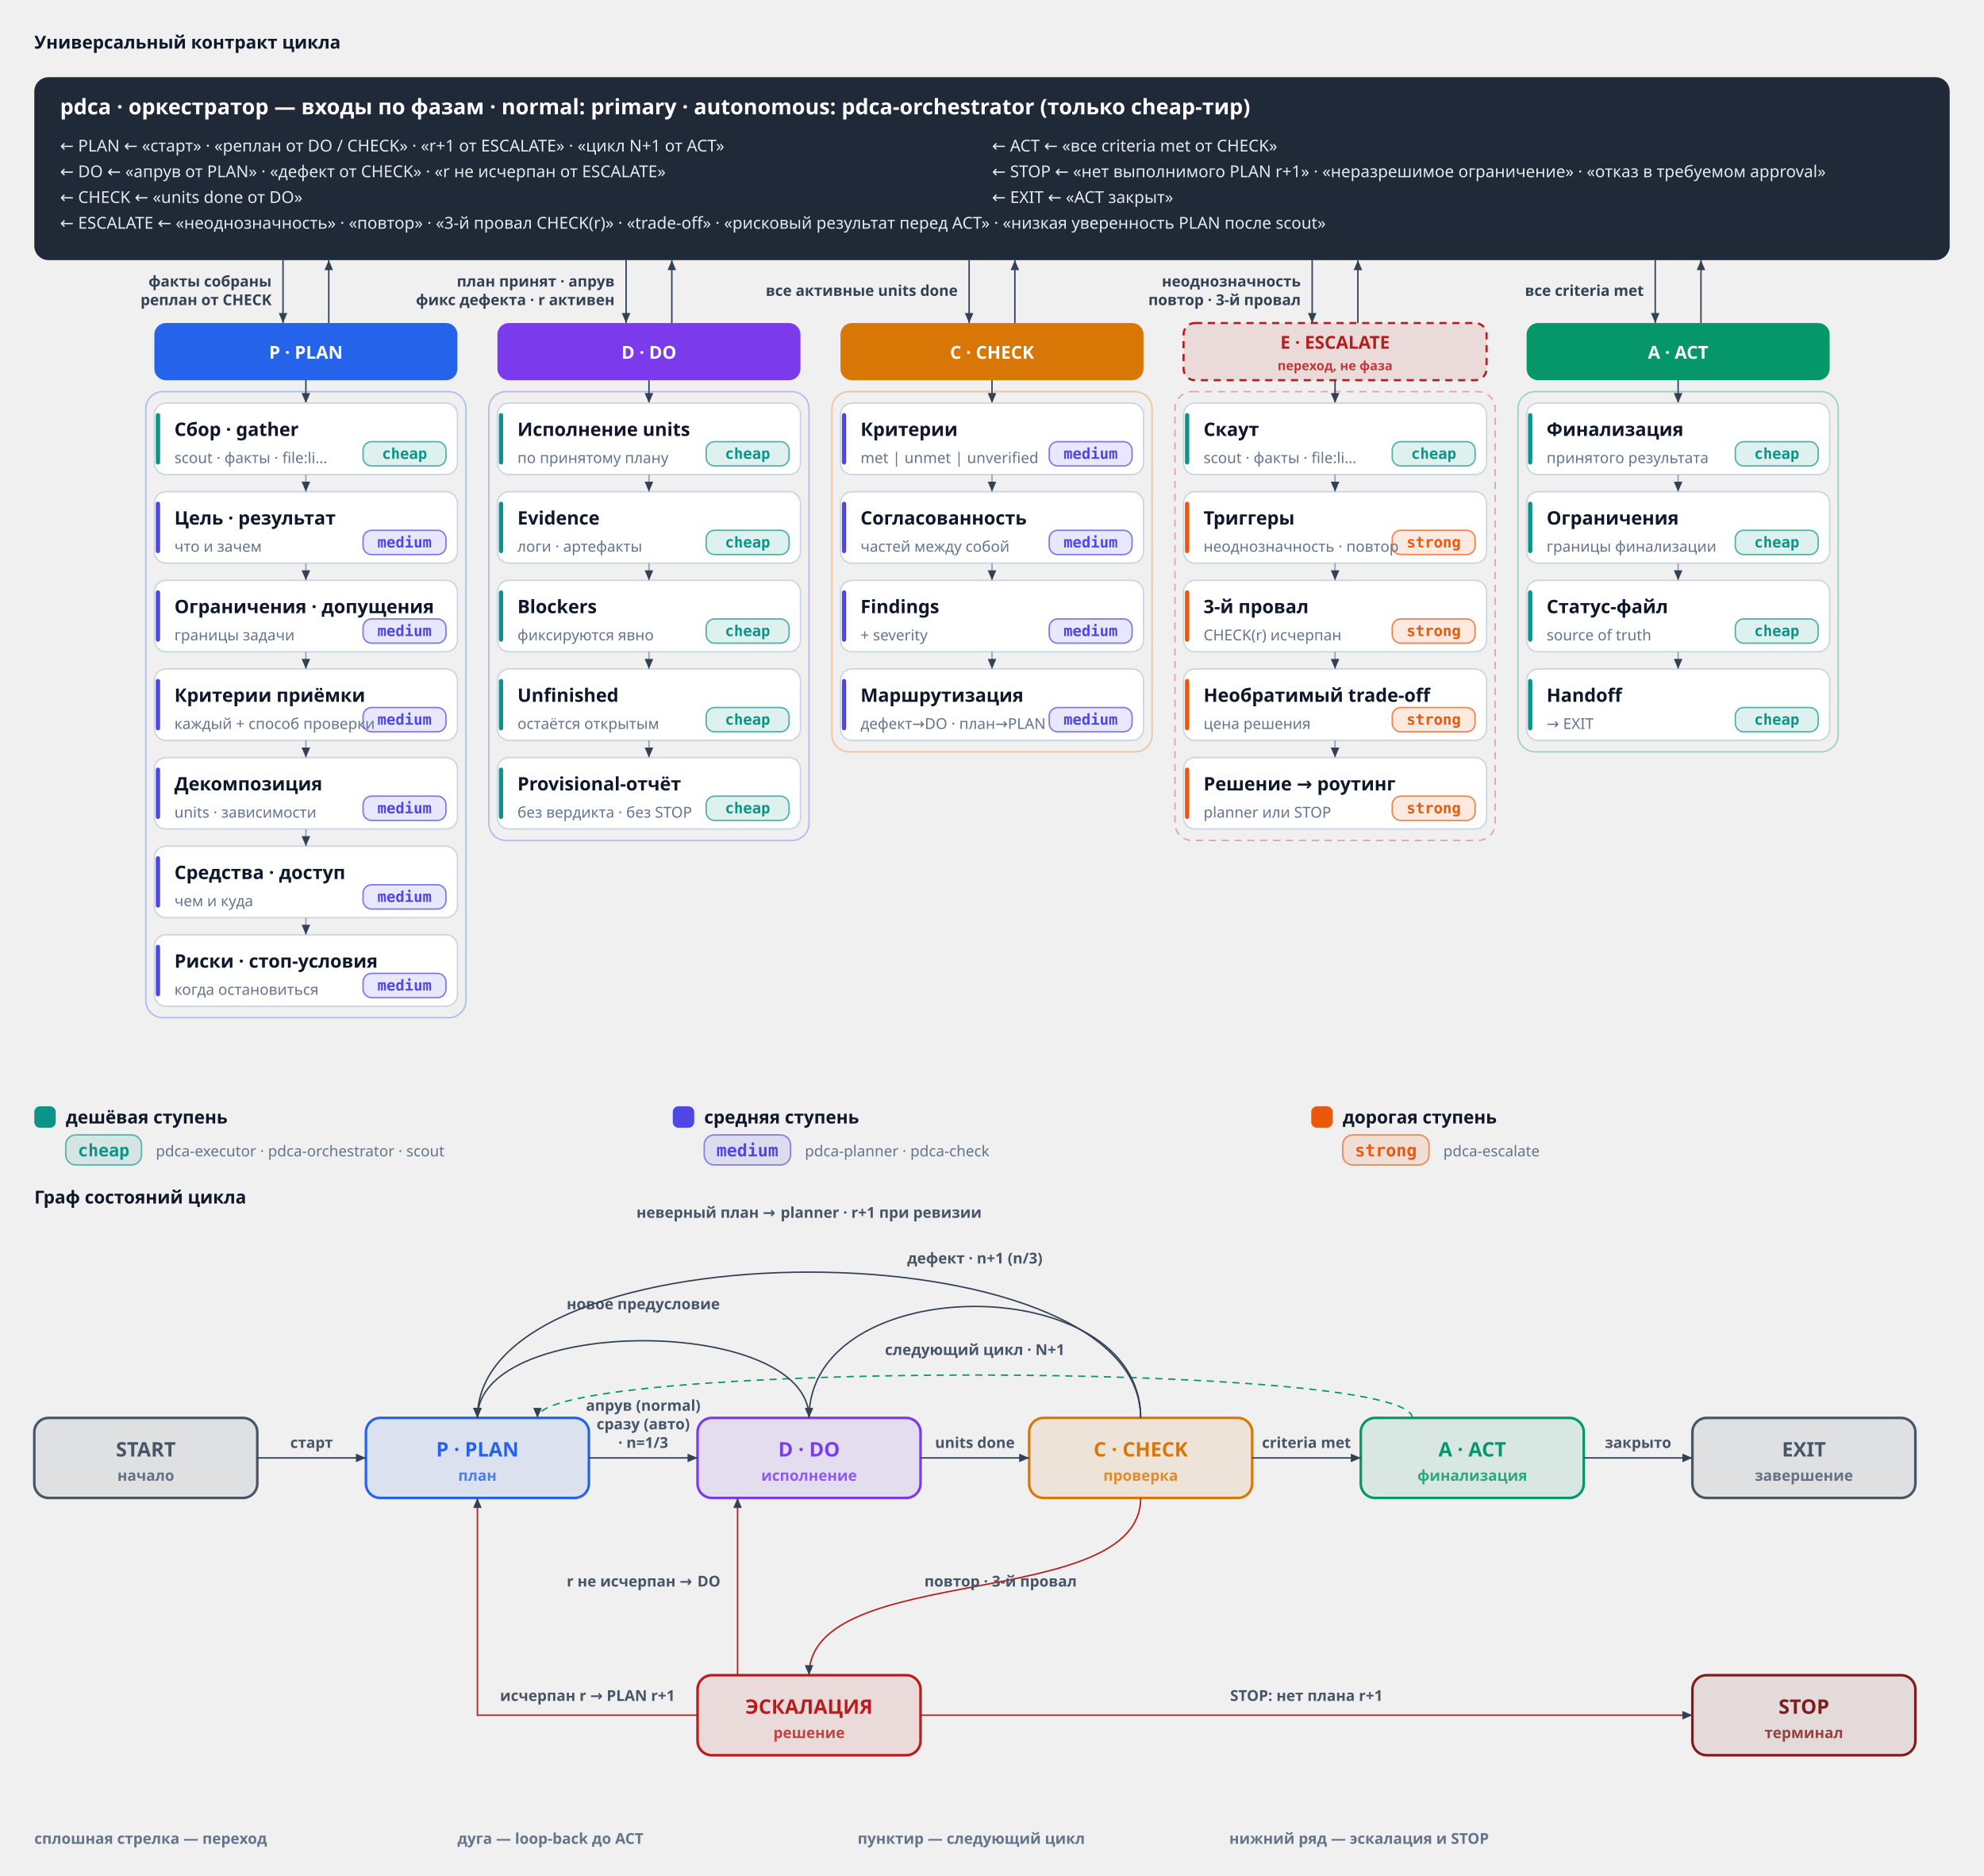
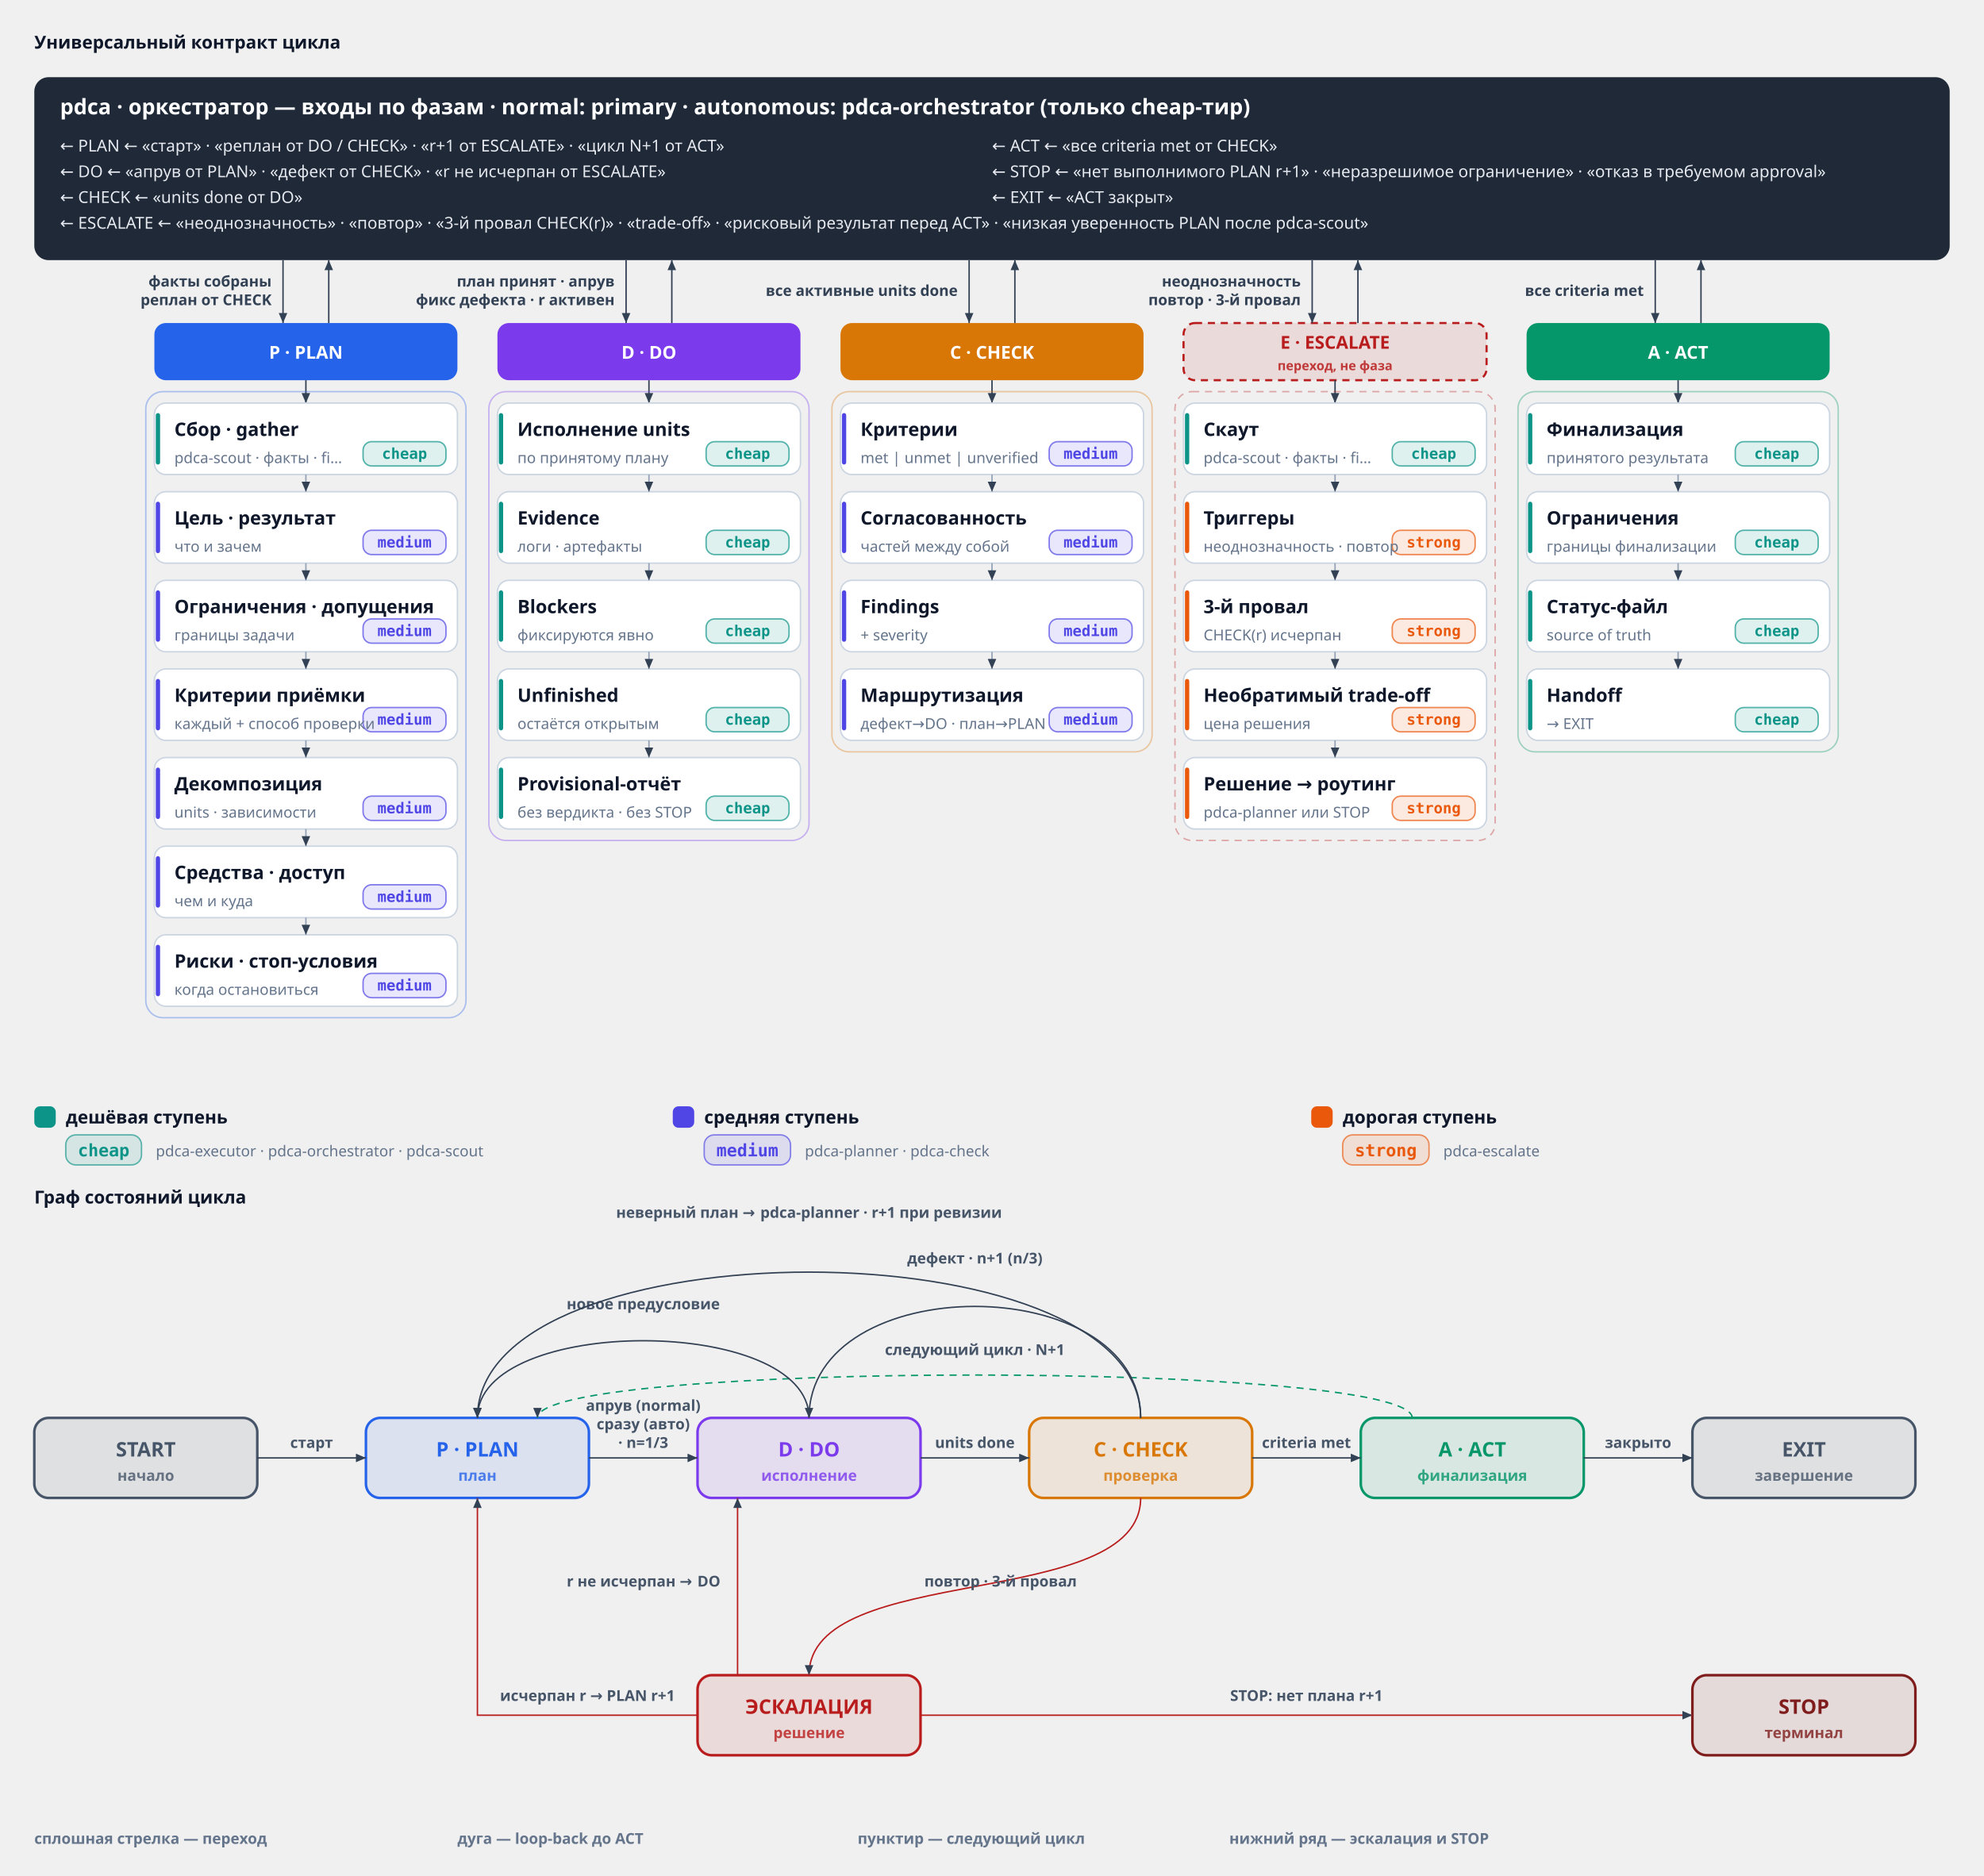
<svg xmlns="http://www.w3.org/2000/svg" viewBox="0 0 1388 1312" width="1388" height="1312" font-family="Segoe UI, system-ui, sans-serif" role="img">
  <defs>
    <marker id="arrow" markerWidth="9" markerHeight="9" refX="7" refY="3" orient="auto">
      <path d="M0,0 L7,3 L0,6 Z" fill="#334155" />
    </marker>
  </defs>
  <style>
.t{font-size:13px;font-weight:600;fill:#0f172a}
.s{font-size:10.5px;fill:#64748b}
.h{font-size:12.5px;font-weight:700;fill:#ffffff}
.h2{font-size:12.5px;font-weight:700}
.h3{font-size:9px;font-weight:600}
.g{font-size:10.5px;font-weight:600}
.band{fill:#1f2937}
.bt{fill:#ffffff;font-size:15px;font-weight:700}
.ol{fill:#e6e9ef;font-size:11.5px}
.lt{font-size:12.5px;font-weight:700;fill:#0f172a}
.ls{font-size:10.5px;fill:#64748b}
.lm{font-family:ui-monospace,Consolas,Menlo,monospace;font-size:12px;font-weight:700}
.bm{font-family:ui-monospace,Consolas,Menlo,monospace;font-size:10.5px;font-weight:700}
.st{font-size:14px;font-weight:700}
.ss{font-size:10.5px;font-weight:600}
</style>
  <text x="24" y="34" class="lt">Универсальный контракт цикла</text>
  <rect x="24" y="54" width="1340" height="128" rx="10" class="band" />
  <text x="42" y="80" class="bt">pdca · оркестратор — входы по фазам · normal: primary · autonomous: pdca-orchestrator (только cheap-тир)</text>
  <text x="42" y="106" class="ol">← PLAN ← «старт» · «реплан от DO / CHECK» · «r+1 от ESCALATE» · «цикл N+1 от ACT»</text>
  <text x="42" y="124" class="ol">← DO ← «апрув от PLAN» · «дефект от CHECK» · «r не исчерпан от ESCALATE»</text>
  <text x="42" y="142" class="ol">← CHECK ← «units done от DO»</text>
-   <text x="42" y="160" class="ol">← ESCALATE ← «неоднозначность» · «повтор» · «3-й провал CHECK(r)» · «trade-off» · «рисковый результат перед ACT» · «низкая уверенность PLAN после scout»</text>
+   <text x="42" y="160" class="ol">← ESCALATE ← «неоднозначность» · «повтор» · «3-й провал CHECK(r)» · «trade-off» · «рисковый результат перед ACT» · «низкая уверенность PLAN после pdca-scout»</text>
  <text x="694.0" y="106" class="ol">← ACT ← «все criteria met от CHECK»</text>
  <text x="694.0" y="124" class="ol">← STOP ← «нет выполнимого PLAN r+1» · «неразрешимое ограничение» · «отказ в требуемом approval»</text>
  <text x="694.0" y="142" class="ol">← EXIT ← «ACT закрыт»</text>
  <rect x="108.0" y="226" width="212" height="40" rx="8" fill="#2563eb" />
  <text x="214.0" y="251.0" class="h" fill="#ffffff" text-anchor="middle">P · PLAN</text>
  <polyline points="214.0,266 214.0,282" fill="none" stroke="#334155" marker-end="url(#arrow)" />
  <rect x="108.0" y="282" width="212" height="50" rx="8" fill="#ffffff" stroke="#cbd5e1" stroke-width="1" />
  <rect x="109.0" y="289" width="3" height="36" rx="1.5" fill="#0d9488" />
  <rect x="254.0" y="309" width="58" height="17" rx="6" fill="#0d9488" fill-opacity="0.13" stroke="#0d9488" stroke-opacity="0.7" />
  <text x="283.0" y="321.0" class="bm" fill="#0d9488" text-anchor="middle">cheap</text>
  <text x="122.0" y="305" class="t">Сбор · gather</text>
-   <text x="122.0" y="324" class="s">scout · факты · file:li…</text>
+   <text x="122.0" y="324" class="s">pdca-scout · факты · fi…</text>
  <rect x="108.0" y="344" width="212" height="50" rx="8" fill="#ffffff" stroke="#cbd5e1" stroke-width="1" />
  <rect x="109.0" y="351" width="3" height="36" rx="1.5" fill="#4f46e5" />
  <rect x="254.0" y="371" width="58" height="17" rx="6" fill="#4f46e5" fill-opacity="0.13" stroke="#4f46e5" stroke-opacity="0.7" />
  <text x="283.0" y="383.0" class="bm" fill="#4f46e5" text-anchor="middle">medium</text>
  <text x="122.0" y="367" class="t">Цель · результат</text>
  <text x="122.0" y="386" class="s">что и зачем</text>
  <rect x="108.0" y="406" width="212" height="50" rx="8" fill="#ffffff" stroke="#cbd5e1" stroke-width="1" />
  <rect x="109.0" y="413" width="3" height="36" rx="1.5" fill="#4f46e5" />
  <rect x="254.0" y="433" width="58" height="17" rx="6" fill="#4f46e5" fill-opacity="0.13" stroke="#4f46e5" stroke-opacity="0.7" />
  <text x="283.0" y="445.0" class="bm" fill="#4f46e5" text-anchor="middle">medium</text>
  <text x="122.0" y="429" class="t">Ограничения · допущения</text>
  <text x="122.0" y="448" class="s">границы задачи</text>
  <rect x="108.0" y="468" width="212" height="50" rx="8" fill="#ffffff" stroke="#cbd5e1" stroke-width="1" />
  <rect x="109.0" y="475" width="3" height="36" rx="1.5" fill="#4f46e5" />
  <rect x="254.0" y="495" width="58" height="17" rx="6" fill="#4f46e5" fill-opacity="0.13" stroke="#4f46e5" stroke-opacity="0.7" />
  <text x="283.0" y="507.0" class="bm" fill="#4f46e5" text-anchor="middle">medium</text>
  <text x="122.0" y="491" class="t">Критерии приёмки</text>
  <text x="122.0" y="510" class="s">каждый + способ проверки</text>
  <rect x="108.0" y="530" width="212" height="50" rx="8" fill="#ffffff" stroke="#cbd5e1" stroke-width="1" />
  <rect x="109.0" y="537" width="3" height="36" rx="1.5" fill="#4f46e5" />
  <rect x="254.0" y="557" width="58" height="17" rx="6" fill="#4f46e5" fill-opacity="0.13" stroke="#4f46e5" stroke-opacity="0.7" />
  <text x="283.0" y="569.0" class="bm" fill="#4f46e5" text-anchor="middle">medium</text>
  <text x="122.0" y="553" class="t">Декомпозиция</text>
  <text x="122.0" y="572" class="s">units · зависимости</text>
  <rect x="108.0" y="592" width="212" height="50" rx="8" fill="#ffffff" stroke="#cbd5e1" stroke-width="1" />
  <rect x="109.0" y="599" width="3" height="36" rx="1.5" fill="#4f46e5" />
  <rect x="254.0" y="619" width="58" height="17" rx="6" fill="#4f46e5" fill-opacity="0.13" stroke="#4f46e5" stroke-opacity="0.7" />
  <text x="283.0" y="631.0" class="bm" fill="#4f46e5" text-anchor="middle">medium</text>
  <text x="122.0" y="615" class="t">Средства · доступ</text>
  <text x="122.0" y="634" class="s">чем и куда</text>
  <rect x="108.0" y="654" width="212" height="50" rx="8" fill="#ffffff" stroke="#cbd5e1" stroke-width="1" />
  <rect x="109.0" y="661" width="3" height="36" rx="1.5" fill="#4f46e5" />
  <rect x="254.0" y="681" width="58" height="17" rx="6" fill="#4f46e5" fill-opacity="0.13" stroke="#4f46e5" stroke-opacity="0.7" />
  <text x="283.0" y="693.0" class="bm" fill="#4f46e5" text-anchor="middle">medium</text>
  <text x="122.0" y="677" class="t">Риски · стоп-условия</text>
  <text x="122.0" y="696" class="s">когда остановиться</text>
  <polyline points="214.0,332 214.0,344" fill="none" stroke="#94a3b8" marker-end="url(#arrow)" />
  <polyline points="214.0,394 214.0,406" fill="none" stroke="#94a3b8" marker-end="url(#arrow)" />
  <polyline points="214.0,456 214.0,468" fill="none" stroke="#94a3b8" marker-end="url(#arrow)" />
  <polyline points="214.0,518 214.0,530" fill="none" stroke="#94a3b8" marker-end="url(#arrow)" />
  <polyline points="214.0,580 214.0,592" fill="none" stroke="#94a3b8" marker-end="url(#arrow)" />
  <polyline points="214.0,642 214.0,654" fill="none" stroke="#94a3b8" marker-end="url(#arrow)" />
  <rect x="102.0" y="274" width="224" height="438" rx="12" fill="none" stroke="#2563eb" stroke-opacity="0.35" stroke-width="1" />
  <rect x="348.0" y="226" width="212" height="40" rx="8" fill="#7c3aed" />
  <text x="454.0" y="251.0" class="h" fill="#ffffff" text-anchor="middle">D · DO</text>
  <polyline points="454.0,266 454.0,282" fill="none" stroke="#334155" marker-end="url(#arrow)" />
  <rect x="348.0" y="282" width="212" height="50" rx="8" fill="#ffffff" stroke="#cbd5e1" stroke-width="1" />
  <rect x="349.0" y="289" width="3" height="36" rx="1.5" fill="#0d9488" />
  <rect x="494.0" y="309" width="58" height="17" rx="6" fill="#0d9488" fill-opacity="0.13" stroke="#0d9488" stroke-opacity="0.7" />
  <text x="523.0" y="321.0" class="bm" fill="#0d9488" text-anchor="middle">cheap</text>
  <text x="362.0" y="305" class="t">Исполнение units</text>
  <text x="362.0" y="324" class="s">по принятому плану</text>
  <rect x="348.0" y="344" width="212" height="50" rx="8" fill="#ffffff" stroke="#cbd5e1" stroke-width="1" />
  <rect x="349.0" y="351" width="3" height="36" rx="1.5" fill="#0d9488" />
  <rect x="494.0" y="371" width="58" height="17" rx="6" fill="#0d9488" fill-opacity="0.13" stroke="#0d9488" stroke-opacity="0.7" />
  <text x="523.0" y="383.0" class="bm" fill="#0d9488" text-anchor="middle">cheap</text>
  <text x="362.0" y="367" class="t">Evidence</text>
  <text x="362.0" y="386" class="s">логи · артефакты</text>
  <rect x="348.0" y="406" width="212" height="50" rx="8" fill="#ffffff" stroke="#cbd5e1" stroke-width="1" />
  <rect x="349.0" y="413" width="3" height="36" rx="1.5" fill="#0d9488" />
  <rect x="494.0" y="433" width="58" height="17" rx="6" fill="#0d9488" fill-opacity="0.13" stroke="#0d9488" stroke-opacity="0.7" />
  <text x="523.0" y="445.0" class="bm" fill="#0d9488" text-anchor="middle">cheap</text>
  <text x="362.0" y="429" class="t">Blockers</text>
  <text x="362.0" y="448" class="s">фиксируются явно</text>
  <rect x="348.0" y="468" width="212" height="50" rx="8" fill="#ffffff" stroke="#cbd5e1" stroke-width="1" />
  <rect x="349.0" y="475" width="3" height="36" rx="1.5" fill="#0d9488" />
  <rect x="494.0" y="495" width="58" height="17" rx="6" fill="#0d9488" fill-opacity="0.13" stroke="#0d9488" stroke-opacity="0.7" />
  <text x="523.0" y="507.0" class="bm" fill="#0d9488" text-anchor="middle">cheap</text>
  <text x="362.0" y="491" class="t">Unfinished</text>
  <text x="362.0" y="510" class="s">остаётся открытым</text>
  <rect x="348.0" y="530" width="212" height="50" rx="8" fill="#ffffff" stroke="#cbd5e1" stroke-width="1" />
  <rect x="349.0" y="537" width="3" height="36" rx="1.5" fill="#0d9488" />
  <rect x="494.0" y="557" width="58" height="17" rx="6" fill="#0d9488" fill-opacity="0.13" stroke="#0d9488" stroke-opacity="0.7" />
  <text x="523.0" y="569.0" class="bm" fill="#0d9488" text-anchor="middle">cheap</text>
  <text x="362.0" y="553" class="t">Provisional-отчёт</text>
  <text x="362.0" y="572" class="s">без вердикта · без STOP</text>
  <polyline points="454.0,332 454.0,344" fill="none" stroke="#94a3b8" marker-end="url(#arrow)" />
  <polyline points="454.0,394 454.0,406" fill="none" stroke="#94a3b8" marker-end="url(#arrow)" />
  <polyline points="454.0,456 454.0,468" fill="none" stroke="#94a3b8" marker-end="url(#arrow)" />
  <polyline points="454.0,518 454.0,530" fill="none" stroke="#94a3b8" marker-end="url(#arrow)" />
  <rect x="342.0" y="274" width="224" height="314" rx="12" fill="none" stroke="#7c3aed" stroke-opacity="0.35" stroke-width="1" />
  <rect x="588.0" y="226" width="212" height="40" rx="8" fill="#d97706" />
  <text x="694.0" y="251.0" class="h" fill="#ffffff" text-anchor="middle">C · CHECK</text>
  <polyline points="694.0,266 694.0,282" fill="none" stroke="#334155" marker-end="url(#arrow)" />
  <rect x="588.0" y="282" width="212" height="50" rx="8" fill="#ffffff" stroke="#cbd5e1" stroke-width="1" />
  <rect x="589.0" y="289" width="3" height="36" rx="1.5" fill="#4f46e5" />
  <rect x="734.0" y="309" width="58" height="17" rx="6" fill="#4f46e5" fill-opacity="0.13" stroke="#4f46e5" stroke-opacity="0.7" />
  <text x="763.0" y="321.0" class="bm" fill="#4f46e5" text-anchor="middle">medium</text>
  <text x="602.0" y="305" class="t">Критерии</text>
  <text x="602.0" y="324" class="s">met | unmet | unverified</text>
  <rect x="588.0" y="344" width="212" height="50" rx="8" fill="#ffffff" stroke="#cbd5e1" stroke-width="1" />
  <rect x="589.0" y="351" width="3" height="36" rx="1.5" fill="#4f46e5" />
  <rect x="734.0" y="371" width="58" height="17" rx="6" fill="#4f46e5" fill-opacity="0.13" stroke="#4f46e5" stroke-opacity="0.7" />
  <text x="763.0" y="383.0" class="bm" fill="#4f46e5" text-anchor="middle">medium</text>
  <text x="602.0" y="367" class="t">Согласованность</text>
  <text x="602.0" y="386" class="s">частей между собой</text>
  <rect x="588.0" y="406" width="212" height="50" rx="8" fill="#ffffff" stroke="#cbd5e1" stroke-width="1" />
  <rect x="589.0" y="413" width="3" height="36" rx="1.5" fill="#4f46e5" />
  <rect x="734.0" y="433" width="58" height="17" rx="6" fill="#4f46e5" fill-opacity="0.13" stroke="#4f46e5" stroke-opacity="0.7" />
  <text x="763.0" y="445.0" class="bm" fill="#4f46e5" text-anchor="middle">medium</text>
  <text x="602.0" y="429" class="t">Findings</text>
  <text x="602.0" y="448" class="s">+ severity</text>
  <rect x="588.0" y="468" width="212" height="50" rx="8" fill="#ffffff" stroke="#cbd5e1" stroke-width="1" />
  <rect x="589.0" y="475" width="3" height="36" rx="1.5" fill="#4f46e5" />
  <rect x="734.0" y="495" width="58" height="17" rx="6" fill="#4f46e5" fill-opacity="0.13" stroke="#4f46e5" stroke-opacity="0.7" />
  <text x="763.0" y="507.0" class="bm" fill="#4f46e5" text-anchor="middle">medium</text>
  <text x="602.0" y="491" class="t">Маршрутизация</text>
  <text x="602.0" y="510" class="s">дефект→DO · план→PLAN</text>
  <polyline points="694.0,332 694.0,344" fill="none" stroke="#94a3b8" marker-end="url(#arrow)" />
  <polyline points="694.0,394 694.0,406" fill="none" stroke="#94a3b8" marker-end="url(#arrow)" />
  <polyline points="694.0,456 694.0,468" fill="none" stroke="#94a3b8" marker-end="url(#arrow)" />
  <rect x="582.0" y="274" width="224" height="252" rx="12" fill="none" stroke="#d97706" stroke-opacity="0.35" stroke-width="1" />
  <rect x="828.0" y="226" width="212" height="40" rx="8" fill="#b91c1c" fill-opacity="0.10" stroke="#b91c1c" stroke-width="1.5" stroke-dasharray="5,4" />
  <text x="934.0" y="244.0" class="h2" fill="#b91c1c" text-anchor="middle">E · ESCALATE</text>
  <text x="934.0" y="259.0" class="h3" fill="#b91c1c" opacity="0.85" text-anchor="middle">переход, не фаза</text>
  <polyline points="934.0,266 934.0,282" fill="none" stroke="#334155" marker-end="url(#arrow)" />
  <rect x="828.0" y="282" width="212" height="50" rx="8" fill="#ffffff" stroke="#cbd5e1" stroke-width="1" />
  <rect x="829.0" y="289" width="3" height="36" rx="1.5" fill="#0d9488" />
  <rect x="974.0" y="309" width="58" height="17" rx="6" fill="#0d9488" fill-opacity="0.13" stroke="#0d9488" stroke-opacity="0.7" />
  <text x="1003.0" y="321.0" class="bm" fill="#0d9488" text-anchor="middle">cheap</text>
  <text x="842.0" y="305" class="t">Скаут</text>
-   <text x="842.0" y="324" class="s">scout · факты · file:li…</text>
+   <text x="842.0" y="324" class="s">pdca-scout · факты · fi…</text>
  <rect x="828.0" y="344" width="212" height="50" rx="8" fill="#ffffff" stroke="#cbd5e1" stroke-width="1" />
  <rect x="829.0" y="351" width="3" height="36" rx="1.5" fill="#ea580c" />
  <rect x="974.0" y="371" width="58" height="17" rx="6" fill="#ea580c" fill-opacity="0.13" stroke="#ea580c" stroke-opacity="0.7" />
  <text x="1003.0" y="383.0" class="bm" fill="#ea580c" text-anchor="middle">strong</text>
  <text x="842.0" y="367" class="t">Триггеры</text>
  <text x="842.0" y="386" class="s">неоднозначность · повтор</text>
  <rect x="828.0" y="406" width="212" height="50" rx="8" fill="#ffffff" stroke="#cbd5e1" stroke-width="1" />
  <rect x="829.0" y="413" width="3" height="36" rx="1.5" fill="#ea580c" />
  <rect x="974.0" y="433" width="58" height="17" rx="6" fill="#ea580c" fill-opacity="0.13" stroke="#ea580c" stroke-opacity="0.7" />
  <text x="1003.0" y="445.0" class="bm" fill="#ea580c" text-anchor="middle">strong</text>
  <text x="842.0" y="429" class="t">3-й провал</text>
  <text x="842.0" y="448" class="s">CHECK(r) исчерпан</text>
  <rect x="828.0" y="468" width="212" height="50" rx="8" fill="#ffffff" stroke="#cbd5e1" stroke-width="1" />
  <rect x="829.0" y="475" width="3" height="36" rx="1.5" fill="#ea580c" />
  <rect x="974.0" y="495" width="58" height="17" rx="6" fill="#ea580c" fill-opacity="0.13" stroke="#ea580c" stroke-opacity="0.7" />
  <text x="1003.0" y="507.0" class="bm" fill="#ea580c" text-anchor="middle">strong</text>
  <text x="842.0" y="491" class="t">Необратимый trade-off</text>
  <text x="842.0" y="510" class="s">цена решения</text>
  <rect x="828.0" y="530" width="212" height="50" rx="8" fill="#ffffff" stroke="#cbd5e1" stroke-width="1" />
  <rect x="829.0" y="537" width="3" height="36" rx="1.5" fill="#ea580c" />
  <rect x="974.0" y="557" width="58" height="17" rx="6" fill="#ea580c" fill-opacity="0.13" stroke="#ea580c" stroke-opacity="0.7" />
  <text x="1003.0" y="569.0" class="bm" fill="#ea580c" text-anchor="middle">strong</text>
  <text x="842.0" y="553" class="t">Решение → роутинг</text>
-   <text x="842.0" y="572" class="s">planner или STOP</text>
+   <text x="842.0" y="572" class="s">pdca-planner или STOP</text>
  <polyline points="934.0,332 934.0,344" fill="none" stroke="#94a3b8" marker-end="url(#arrow)" />
  <polyline points="934.0,394 934.0,406" fill="none" stroke="#94a3b8" marker-end="url(#arrow)" />
  <polyline points="934.0,456 934.0,468" fill="none" stroke="#94a3b8" marker-end="url(#arrow)" />
  <polyline points="934.0,518 934.0,530" fill="none" stroke="#94a3b8" marker-end="url(#arrow)" />
  <rect x="822.0" y="274" width="224" height="314" rx="12" fill="none" stroke="#b91c1c" stroke-opacity="0.35" stroke-width="1" stroke-dasharray="5,4" />
  <rect x="1068.0" y="226" width="212" height="40" rx="8" fill="#059669" />
  <text x="1174.0" y="251.0" class="h" fill="#ffffff" text-anchor="middle">A · ACT</text>
  <polyline points="1174.0,266 1174.0,282" fill="none" stroke="#334155" marker-end="url(#arrow)" />
  <rect x="1068.0" y="282" width="212" height="50" rx="8" fill="#ffffff" stroke="#cbd5e1" stroke-width="1" />
  <rect x="1069.0" y="289" width="3" height="36" rx="1.5" fill="#0d9488" />
  <rect x="1214.0" y="309" width="58" height="17" rx="6" fill="#0d9488" fill-opacity="0.13" stroke="#0d9488" stroke-opacity="0.7" />
  <text x="1243.0" y="321.0" class="bm" fill="#0d9488" text-anchor="middle">cheap</text>
  <text x="1082.0" y="305" class="t">Финализация</text>
  <text x="1082.0" y="324" class="s">принятого результата</text>
  <rect x="1068.0" y="344" width="212" height="50" rx="8" fill="#ffffff" stroke="#cbd5e1" stroke-width="1" />
  <rect x="1069.0" y="351" width="3" height="36" rx="1.5" fill="#0d9488" />
  <rect x="1214.0" y="371" width="58" height="17" rx="6" fill="#0d9488" fill-opacity="0.13" stroke="#0d9488" stroke-opacity="0.7" />
  <text x="1243.0" y="383.0" class="bm" fill="#0d9488" text-anchor="middle">cheap</text>
  <text x="1082.0" y="367" class="t">Ограничения</text>
  <text x="1082.0" y="386" class="s">границы финализации</text>
  <rect x="1068.0" y="406" width="212" height="50" rx="8" fill="#ffffff" stroke="#cbd5e1" stroke-width="1" />
  <rect x="1069.0" y="413" width="3" height="36" rx="1.5" fill="#0d9488" />
  <rect x="1214.0" y="433" width="58" height="17" rx="6" fill="#0d9488" fill-opacity="0.13" stroke="#0d9488" stroke-opacity="0.7" />
  <text x="1243.0" y="445.0" class="bm" fill="#0d9488" text-anchor="middle">cheap</text>
  <text x="1082.0" y="429" class="t">Статус-файл</text>
  <text x="1082.0" y="448" class="s">source of truth</text>
  <rect x="1068.0" y="468" width="212" height="50" rx="8" fill="#ffffff" stroke="#cbd5e1" stroke-width="1" />
  <rect x="1069.0" y="475" width="3" height="36" rx="1.5" fill="#0d9488" />
  <rect x="1214.0" y="495" width="58" height="17" rx="6" fill="#0d9488" fill-opacity="0.13" stroke="#0d9488" stroke-opacity="0.7" />
  <text x="1243.0" y="507.0" class="bm" fill="#0d9488" text-anchor="middle">cheap</text>
  <text x="1082.0" y="491" class="t">Handoff</text>
  <text x="1082.0" y="510" class="s">→ EXIT</text>
  <polyline points="1174.0,332 1174.0,344" fill="none" stroke="#94a3b8" marker-end="url(#arrow)" />
  <polyline points="1174.0,394 1174.0,406" fill="none" stroke="#94a3b8" marker-end="url(#arrow)" />
  <polyline points="1174.0,456 1174.0,468" fill="none" stroke="#94a3b8" marker-end="url(#arrow)" />
  <rect x="1062.0" y="274" width="224" height="252" rx="12" fill="none" stroke="#059669" stroke-opacity="0.35" stroke-width="1" />
  <polyline points="198.0,182 198.0,226" fill="none" stroke="#334155" data-edge-id="dispatch_p" marker-end="url(#arrow)" />
  <text x="190.0" y="200.5" class="g" fill="#334155" text-anchor="end">факты собраны</text>
  <text x="190.0" y="213.5" class="g" fill="#334155" text-anchor="end">реплан от CHECK</text>
  <polyline points="230.0,226 230.0,182" fill="none" stroke="#334155" data-edge-id="return_p" marker-end="url(#arrow)" />
  <polyline points="438.0,182 438.0,226" fill="none" stroke="#334155" data-edge-id="dispatch_d" marker-end="url(#arrow)" />
  <text x="430.0" y="200.5" class="g" fill="#334155" text-anchor="end">план принят · апрув</text>
  <text x="430.0" y="213.5" class="g" fill="#334155" text-anchor="end">фикс дефекта · r активен</text>
  <polyline points="470.0,226 470.0,182" fill="none" stroke="#334155" data-edge-id="return_d" marker-end="url(#arrow)" />
  <polyline points="678.0,182 678.0,226" fill="none" stroke="#334155" data-edge-id="dispatch_c" marker-end="url(#arrow)" />
  <text x="670.0" y="207.0" class="g" fill="#334155" text-anchor="end">все активные units done</text>
  <polyline points="710.0,226 710.0,182" fill="none" stroke="#334155" data-edge-id="return_c" marker-end="url(#arrow)" />
  <polyline points="918.0,182 918.0,226" fill="none" stroke="#334155" data-edge-id="dispatch_e" marker-end="url(#arrow)" />
  <text x="910.0" y="200.5" class="g" fill="#334155" text-anchor="end">неоднозначность</text>
  <text x="910.0" y="213.5" class="g" fill="#334155" text-anchor="end">повтор · 3-й провал</text>
  <polyline points="950.0,226 950.0,182" fill="none" stroke="#334155" data-edge-id="return_e" marker-end="url(#arrow)" />
  <polyline points="1158.0,182 1158.0,226" fill="none" stroke="#334155" data-edge-id="dispatch_a" marker-end="url(#arrow)" />
  <text x="1150.0" y="207.0" class="g" fill="#334155" text-anchor="end">все criteria met</text>
  <polyline points="1190.0,226 1190.0,182" fill="none" stroke="#334155" data-edge-id="return_a" marker-end="url(#arrow)" />
  <rect x="24.0" y="774" width="15" height="15" rx="4" fill="#0d9488" />
  <text x="46.0" y="786" class="lt">дешёвая ступень</text>
  <rect x="46.0" y="794" width="53.0" height="21" rx="7" fill="#0d9488" fill-opacity="0.12" stroke="#0d9488" stroke-opacity="0.65" />
  <text x="72.5" y="809" class="lm" fill="#0d9488" text-anchor="middle">cheap</text>
-   <text x="109.0" y="809" class="ls">pdca-executor · pdca-orchestrator · scout</text>
+   <text x="109.0" y="809" class="ls">pdca-executor · pdca-orchestrator · pdca-scout</text>
  <rect x="470.667" y="774" width="15" height="15" rx="4" fill="#4f46e5" />
  <text x="492.667" y="786" class="lt">средняя ступень</text>
  <rect x="492.667" y="794" width="60.4" height="21" rx="7" fill="#4f46e5" fill-opacity="0.12" stroke="#4f46e5" stroke-opacity="0.65" />
  <text x="522.867" y="809" class="lm" fill="#4f46e5" text-anchor="middle">medium</text>
  <text x="563.067" y="809" class="ls">pdca-planner · pdca-check</text>
  <rect x="917.333" y="774" width="15" height="15" rx="4" fill="#ea580c" />
  <text x="939.333" y="786" class="lt">дорогая ступень</text>
  <rect x="939.333" y="794" width="60.4" height="21" rx="7" fill="#ea580c" fill-opacity="0.12" stroke="#ea580c" stroke-opacity="0.65" />
  <text x="969.533" y="809" class="lm" fill="#ea580c" text-anchor="middle">strong</text>
  <text x="1009.733" y="809" class="ls">pdca-escalate</text>
  <text x="24" y="842" class="lt">Граф состояний цикла</text>
  <rect x="24" y="992" width="156" height="56" rx="10" fill="#475569" fill-opacity="0.10" stroke="#475569" stroke-width="1.8" data-node-id="START" />
  <text x="102.0" y="1019.0" class="st" fill="#475569" text-anchor="middle">START</text>
  <text x="102.0" y="1036.0" class="ss" fill="#475569" text-anchor="middle" opacity="0.8">начало</text>
  <rect x="256" y="992" width="156" height="56" rx="10" fill="#2563eb" fill-opacity="0.10" stroke="#2563eb" stroke-width="1.8" data-node-id="PLAN" />
  <text x="334.0" y="1019.0" class="st" fill="#2563eb" text-anchor="middle">P · PLAN</text>
  <text x="334.0" y="1036.0" class="ss" fill="#2563eb" text-anchor="middle" opacity="0.8">план</text>
  <rect x="488" y="992" width="156" height="56" rx="10" fill="#7c3aed" fill-opacity="0.10" stroke="#7c3aed" stroke-width="1.8" data-node-id="DO" />
  <text x="566.0" y="1019.0" class="st" fill="#7c3aed" text-anchor="middle">D · DO</text>
  <text x="566.0" y="1036.0" class="ss" fill="#7c3aed" text-anchor="middle" opacity="0.8">исполнение</text>
  <rect x="720" y="992" width="156" height="56" rx="10" fill="#d97706" fill-opacity="0.10" stroke="#d97706" stroke-width="1.8" data-node-id="CHECK" />
  <text x="798.0" y="1019.0" class="st" fill="#d97706" text-anchor="middle">C · CHECK</text>
  <text x="798.0" y="1036.0" class="ss" fill="#d97706" text-anchor="middle" opacity="0.8">проверка</text>
  <rect x="952" y="992" width="156" height="56" rx="10" fill="#059669" fill-opacity="0.10" stroke="#059669" stroke-width="1.8" data-node-id="ACT" />
  <text x="1030.0" y="1019.0" class="st" fill="#059669" text-anchor="middle">A · ACT</text>
  <text x="1030.0" y="1036.0" class="ss" fill="#059669" text-anchor="middle" opacity="0.8">финализация</text>
  <rect x="1184" y="992" width="156" height="56" rx="10" fill="#475569" fill-opacity="0.10" stroke="#475569" stroke-width="1.8" data-node-id="EXIT" />
  <text x="1262.0" y="1019.0" class="st" fill="#475569" text-anchor="middle">EXIT</text>
  <text x="1262.0" y="1036.0" class="ss" fill="#475569" text-anchor="middle" opacity="0.8">завершение</text>
  <polyline points="180,1020.0 256,1020.0" fill="none" stroke="#334155" data-edge-id="start_plan" marker-end="url(#arrow)" />
  <text x="218.0" y="1013.0" class="g" fill="#475569" text-anchor="middle">старт</text>
  <polyline points="412,1020.0 488,1020.0" fill="none" stroke="#334155" data-edge-id="plan_do" marker-end="url(#arrow)" />
  <text x="450.0" y="987.0" class="g" fill="#475569" text-anchor="middle">апрув (normal)</text>
  <text x="450.0" y="1000.0" class="g" fill="#475569" text-anchor="middle">сразу (авто)</text>
  <text x="450.0" y="1013.0" class="g" fill="#475569" text-anchor="middle">· n=1/3</text>
  <polyline points="644,1020.0 720,1020.0" fill="none" stroke="#334155" data-edge-id="do_check" marker-end="url(#arrow)" />
  <text x="682.0" y="1013.0" class="g" fill="#475569" text-anchor="middle">units done</text>
  <polyline points="876,1020.0 952,1020.0" fill="none" stroke="#334155" data-edge-id="check_act" marker-end="url(#arrow)" />
  <text x="914.0" y="1013.0" class="g" fill="#475569" text-anchor="middle">criteria met</text>
  <polyline points="1108,1020.0 1184,1020.0" fill="none" stroke="#334155" data-edge-id="act_exit" marker-end="url(#arrow)" />
  <text x="1146.0" y="1013.0" class="g" fill="#475569" text-anchor="middle">закрыто</text>
  <path d="M988,992 C988,952 376,952 376,992" fill="none" stroke="#059669" stroke-dasharray="5,4" data-edge-id="act_plan" marker-end="url(#arrow)" />
  <text x="682" y="948" class="g" fill="#475569" text-anchor="middle">следующий цикл · N+1</text>
  <path d="M566,992 C566,920 334,920 334,992" fill="none" stroke="#334155" data-edge-id="do_plan_blocker" marker-end="url(#arrow)" />
  <text x="450" y="916" class="g" fill="#475569" text-anchor="middle">новое предусловие</text>
  <path d="M798,992 C798,888 566,888 566,992" fill="none" stroke="#334155" data-edge-id="check_do_defect" marker-end="url(#arrow)" />
  <text x="682" y="884" class="g" fill="#475569" text-anchor="middle">дефект · n+1 (n/3)</text>
  <path d="M798,992 C798,856 334,856 334,992" fill="none" stroke="#334155" data-edge-id="check_plan_replan" marker-end="url(#arrow)" />
-   <text x="566" y="852" class="g" fill="#475569" text-anchor="middle">неверный план → planner · r+1 при ревизии</text>
+   <text x="566" y="852" class="g" fill="#475569" text-anchor="middle">неверный план → pdca-planner · r+1 при ревизии</text>
  <rect x="488" y="1172" width="156" height="56" rx="10" fill="#b91c1c" fill-opacity="0.10" stroke="#b91c1c" stroke-width="1.8" data-node-id="ESCALATE" />
  <text x="566.0" y="1199.0" class="st" fill="#b91c1c" text-anchor="middle">ЭСКАЛАЦИЯ</text>
  <text x="566.0" y="1216.0" class="ss" fill="#b91c1c" text-anchor="middle" opacity="0.8">решение</text>
  <rect x="1184" y="1172" width="156" height="56" rx="10" fill="#7f1d1d" fill-opacity="0.10" stroke="#7f1d1d" stroke-width="1.8" data-node-id="STOP" />
  <text x="1262.0" y="1199.0" class="st" fill="#7f1d1d" text-anchor="middle">STOP</text>
  <text x="1262.0" y="1216.0" class="ss" fill="#7f1d1d" text-anchor="middle" opacity="0.8">терминал</text>
  <path d="M798,1048 C798,1128 566,1092 566,1172" fill="none" stroke="#b91c1c" data-edge-id="check_escalate" marker-end="url(#arrow)" />
  <text x="700" y="1110.0" class="g" fill="#475569" text-anchor="middle">повтор · 3-й провал</text>
  <polyline points="516,1172 516,1048" fill="none" stroke="#b91c1c" data-edge-id="escalate_do" marker-end="url(#arrow)" />
  <text x="504" y="1110.0" class="g" fill="#475569" text-anchor="end">r не исчерпан → DO</text>
  <polyline points="488,1200.0 334,1200.0 334,1048" fill="none" stroke="#b91c1c" data-edge-id="escalate_plan" marker-end="url(#arrow)" />
  <text x="411" y="1190.0" class="g" fill="#475569" text-anchor="middle">исчерпан r → PLAN r+1</text>
  <polyline points="644,1200.0 1184,1200.0" fill="none" stroke="#b91c1c" data-edge-id="escalate_stop" marker-end="url(#arrow)" />
  <text x="914" y="1190.0" class="g" fill="#475569" text-anchor="middle">STOP: нет плана r+1</text>
  <text x="24" y="1290" class="g" fill="#64748b" text-anchor="start">сплошная стрелка — переход</text>
  <text x="320" y="1290" class="g" fill="#64748b" text-anchor="start">дуга — loop-back до ACT</text>
  <text x="600" y="1290" class="g" fill="#64748b" text-anchor="start">пунктир — следующий цикл</text>
  <text x="860" y="1290" class="g" fill="#64748b" text-anchor="start">нижний ряд — эскалация и STOP</text>
</svg>
